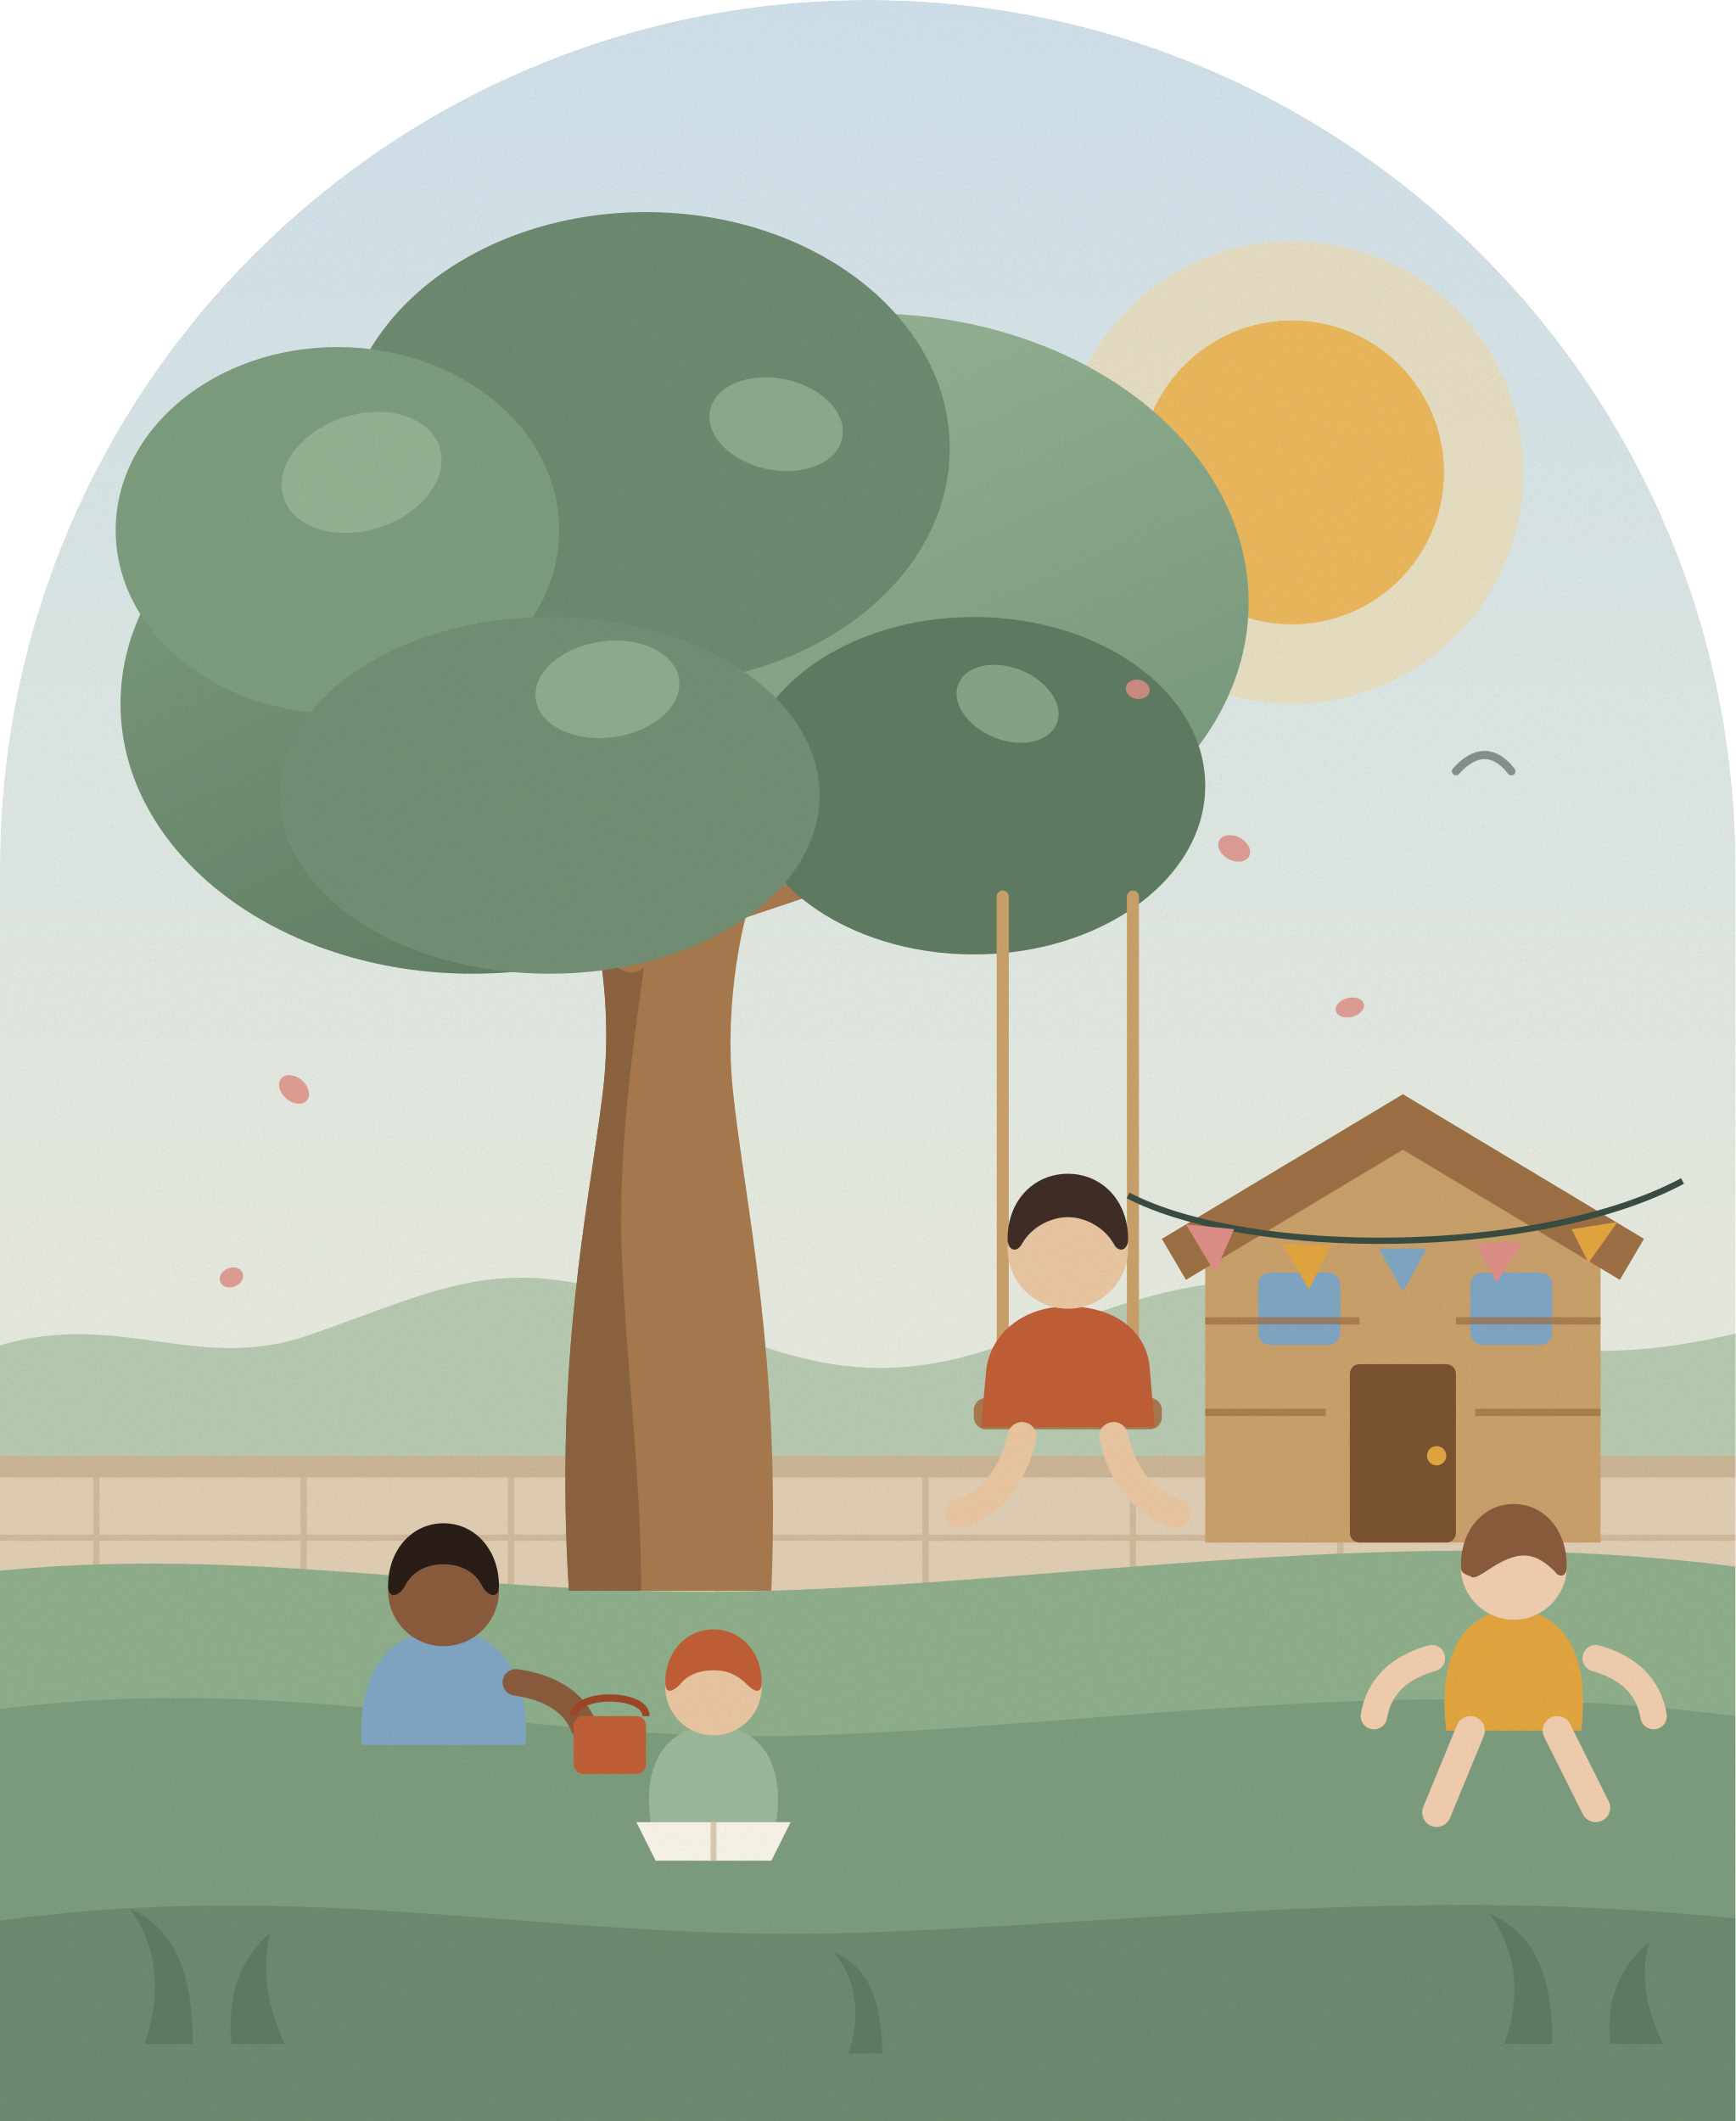
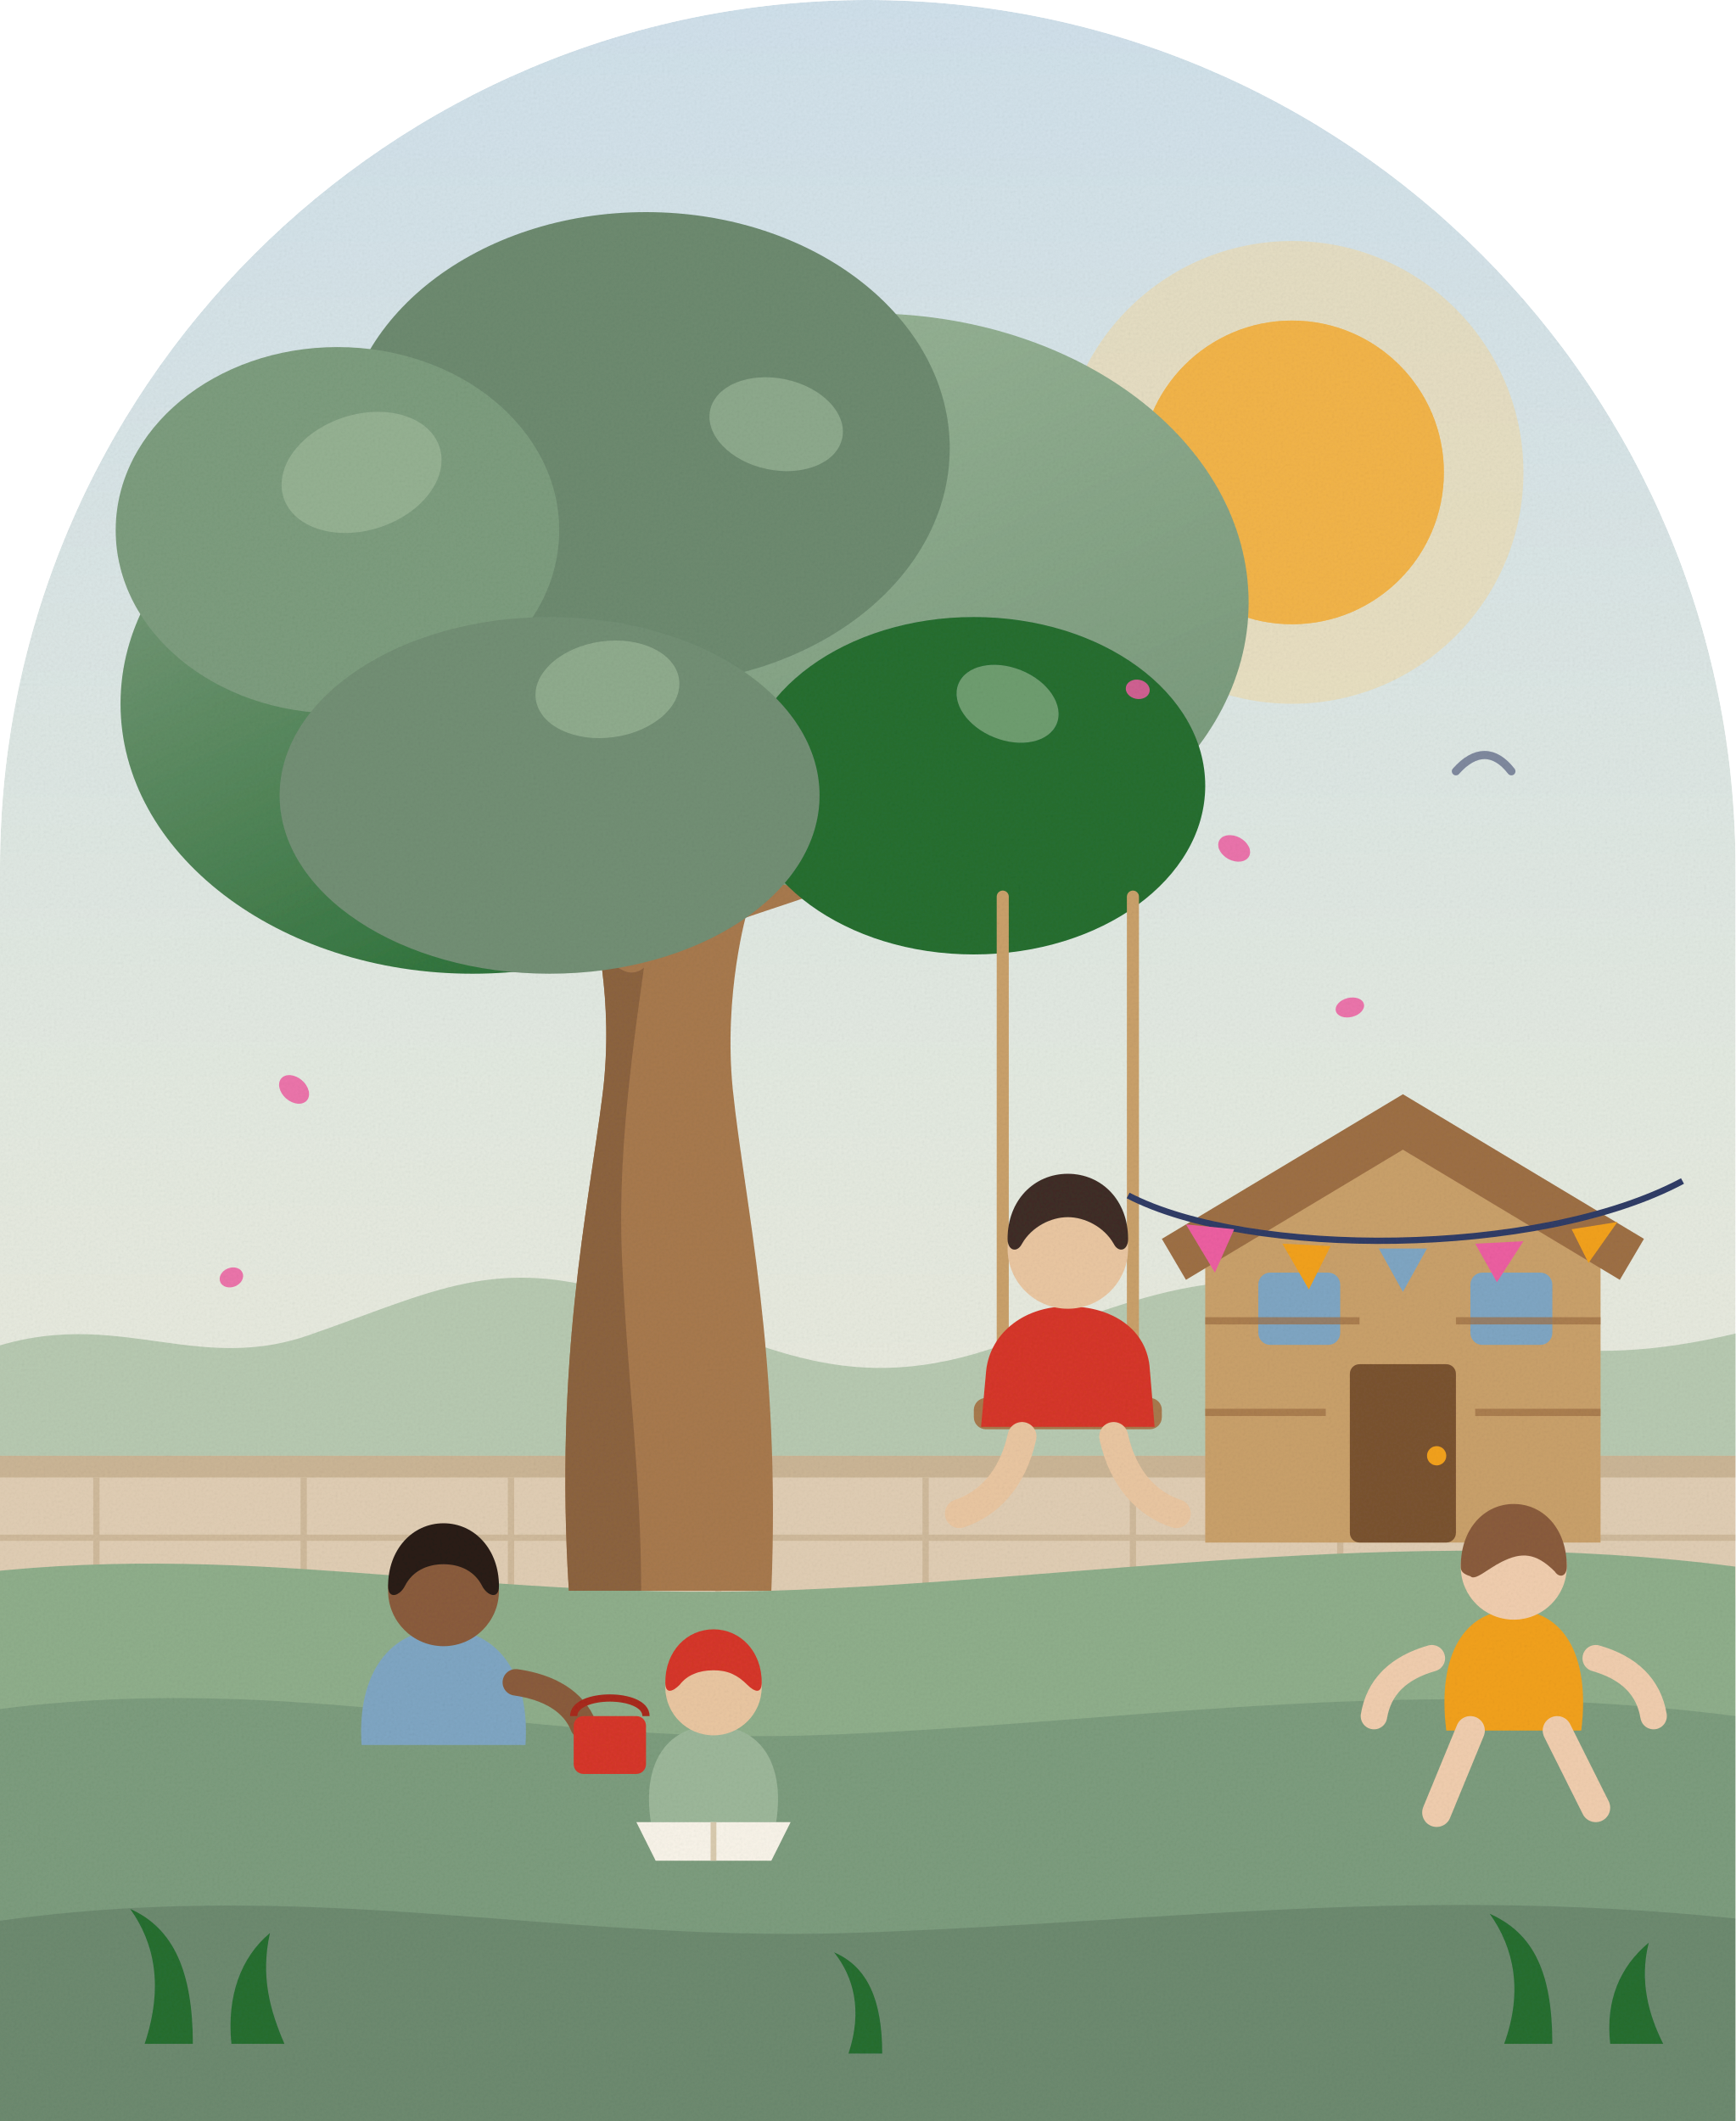
<svg xmlns="http://www.w3.org/2000/svg" viewBox="0 0 720 880" role="img" aria-labelledby="garden-title garden-desc" width="720" height="880">
  <defs>
    <linearGradient id="sky" x1="0" y1="0" x2="0" y2="1">
      <stop offset="0" stop-color="#cfe0ea" />
      <stop offset="0.52" stop-color="#e3e9e0" />
      <stop offset="1" stop-color="#f2ead7" />
    </linearGradient>
    <linearGradient id="canopyA" x1="0.2" y1="0" x2="0.8" y2="1">
      <stop offset="0" stop-color="#7d9c7e" />
-       <stop offset="1" stop-color="#5f7c62" />
+       <stop offset="1" stop-color="#276e33" />
    </linearGradient>
    <linearGradient id="canopyB" x1="0" y1="0" x2="0.6" y2="1">
      <stop offset="0" stop-color="#9cb79a" />
      <stop offset="1" stop-color="#7a9a7c" />
    </linearGradient>
    <filter id="paper" x="-10%" y="-10%" width="120%" height="120%">
      <feTurbulence type="fractalNoise" baseFrequency="0.9" numOctaves="3" seed="7" result="n" />
      <feColorMatrix in="n" type="saturate" values="0" result="ng" />
      <feComponentTransfer in="ng" result="nc">
        <feFuncA type="linear" slope="0.14" />
      </feComponentTransfer>
      <feBlend in="SourceGraphic" in2="nc" mode="multiply" />
    </filter>
    <clipPath id="frame">
      <path d="M0 360C0 161.2 161.2 0 360 0s360 161.2 360 360v520H0Z" />
    </clipPath>
  </defs>
  <g clip-path="url(#frame)" filter="url(#paper)">
    <path d="M0 360C0 161.2 161.2 0 360 0s360 161.2 360 360v520H0Z" fill="url(#sky)" />
    <circle cx="536" cy="196" r="96" fill="#f0d9a4" opacity="0.55" />
-     <circle cx="536" cy="196" r="63" fill="#e2a641" />
+     <circle cx="536" cy="196" r="63" fill="#f2a11c" />
    <circle cx="536" cy="196" r="63" fill="#f2c778" opacity="0.5" />
-     <g stroke="#3b4d43" stroke-width="3.4" fill="none" stroke-linecap="round" opacity="0.55">
+     <g stroke="#313c66" stroke-width="3.4" fill="none" stroke-linecap="round" opacity="0.55">
      <path d="M182 168c9-11 18-11 26 0" />
      <path d="M208 152c7-9 15-9 22 0" />
      <path d="M604 320c8-9 16-9 23 0" />
    </g>
    <path d="M-20 566c62-30 96 6 148-12s78-34 132-16 88 42 150 22 96-40 158-20 96 30 172 8v380H-20Z" fill="#b7c9b1" />
    <path d="M-20 604h760v58H-20Z" fill="#e0cdb4" />
    <path d="M-20 604h760v9H-20Z" fill="#cbb595" />
    <g stroke="#cbb595" stroke-width="2.6" opacity="0.8">
      <path d="M40 613v49M126 613v49M212 613v49M298 613v49M384 613v49M470 613v49M556 613v49M642 613v49" />
      <path d="M-20 638h760" />
    </g>
    <path d="M-20 654c120-16 214 10 340 6s262-28 400-10v240H-20Z" fill="#8fae8b" />
    <path d="M-20 712c132-22 232 12 356 8s244-26 384-8v168H-20Z" fill="#7d9c7e" />
    <path d="M-20 800c140-24 246 6 372 2s232-20 368-6v84H-20Z" fill="#6d8a70" />
    <g>
      <path d="M236 660c-6-96 8-158 14-206 5-40-4-72-4-72l64-4s-10 34-6 74c5 48 20 110 16 208Z" fill="#a7794e" />
      <path d="M236 660c-6-96 8-158 14-206 5-40-4-72-4-72l24-1c-6 44-14 92-12 140 2 48 8 92 8 139Z" fill="#8c6340" />
      <g stroke="#a7794e" stroke-width="15" stroke-linecap="round" fill="none">
        <path d="M262 396c-30-16-58-22-84-46" />
        <path d="M290 380c34-14 66-18 96-44" />
        <path d="M280 352c14-24 24-42 24-70" />
      </g>
      <ellipse cx="196" cy="292" rx="146" ry="112" fill="url(#canopyA)" />
      <ellipse cx="360" cy="250" rx="158" ry="120" fill="url(#canopyB)" />
      <ellipse cx="268" cy="186" rx="126" ry="98" fill="#6d8a70" />
      <ellipse cx="140" cy="220" rx="92" ry="76" fill="#7d9c7e" />
-       <ellipse cx="404" cy="326" rx="96" ry="70" fill="#5f7c62" />
+       <ellipse cx="404" cy="326" rx="96" ry="70" fill="#276e33" />
      <ellipse cx="228" cy="330" rx="112" ry="74" fill="#728f74" />
      <g fill="#a8c2a3" opacity="0.55">
        <ellipse cx="150" cy="196" rx="34" ry="24" transform="rotate(-18 150 196)" />
        <ellipse cx="322" cy="176" rx="28" ry="19" transform="rotate(12 322 176)" />
        <ellipse cx="252" cy="286" rx="30" ry="20" transform="rotate(-8 252 286)" />
        <ellipse cx="418" cy="292" rx="22" ry="15" transform="rotate(22 418 292)" />
      </g>
    </g>
    <g>
      <path d="M416 372v212M470 372v212" stroke="#c9a06a" stroke-width="5" stroke-linecap="round" />
      <rect x="404" y="580" width="78" height="13" rx="5" fill="#a7794e" />
      <g>
-         <path d="M443 542c-19 0-33 12-34 28l-2 22h72l-2-24c-1-16-15-26-34-26Z" fill="#c05f38" />
+         <path d="M443 542c-19 0-33 12-34 28l-2 22h72l-2-24c-1-16-15-26-34-26Z" fill="#d6382a" />
        <circle cx="443" cy="518" r="25" fill="#e9c6a1" />
        <path d="M418 514c0-16 11-27 25-27s25 11 25 27c0 5-4 6-6 2-4-7-12-11-19-11s-15 4-19 11c-2 4-6 3-6-2Z" fill="#3f2f28" />
        <path d="M424 596c-4 18-14 28-26 32M462 596c4 18 14 28 26 32" stroke="#e9c6a1" stroke-width="12" stroke-linecap="round" fill="none" />
      </g>
    </g>
    <g transform="translate(508 470)">
      <path d="M-8 40 74-8l82 48v130H-8Z" fill="#c9a06a" />
      <path d="M-26 44 74-16l100 60-10 17-90-54-90 54Z" fill="#9d6f45" />
      <rect x="52" y="96" width="44" height="74" rx="4" fill="#7a5233" />
-       <circle cx="88" cy="134" r="4" fill="#e2a641" />
+       <circle cx="88" cy="134" r="4" fill="#f2a11c" />
      <rect x="14" y="58" width="34" height="30" rx="5" fill="#7fa6c3" />
      <rect x="102" y="58" width="34" height="30" rx="5" fill="#7fa6c3" />
      <g stroke="#9d6f45" stroke-width="3" opacity="0.7">
        <path d="M-8 78h64M96 78h60M-8 116h50M104 116h52" />
      </g>
-       <path d="M-40 26C10 52 130 52 190 20" stroke="#3b4d43" stroke-width="2.6" fill="none" />
+       <path d="M-40 26C10 52 130 52 190 20" stroke="#313c66" stroke-width="2.6" fill="none" />
      <g>
-         <path d="M-16 38l20 2-8 18Z" fill="#dd8f86" />
-         <path d="M24 46l20 1-9 18Z" fill="#e2a641" />
+         <path d="M-16 38l20 2-8 18Z" fill="#ec5fa1" />
+         <path d="M24 46l20 1-9 18Z" fill="#f2a11c" />
        <path d="M64 48l20 0-10 18Z" fill="#7fa6c3" />
-         <path d="M104 46l20-1-11 17Z" fill="#dd8f86" />
-         <path d="M144 40l19-3-12 17Z" fill="#e2a641" />
+         <path d="M104 46l20-1-11 17Z" fill="#ec5fa1" />
+         <path d="M144 40l19-3-12 17Z" fill="#f2a11c" />
      </g>
    </g>
    <g transform="translate(150 640)">
      <path d="M0 84c-2-30 12-48 34-48s36 18 34 48Z" fill="#7fa6c3" />
      <circle cx="34" cy="20" r="23" fill="#8a5c3d" />
      <path d="M11 18c0-15 10-26 23-26s23 11 23 26c0 6-5 4-7 0-3-6-9-9-16-9s-13 3-16 9c-2 4-7 6-7 0Z" fill="#2b1f19" />
      <path d="M64 58c14 2 24 8 28 18" stroke="#8a5c3d" stroke-width="11" stroke-linecap="round" fill="none" />
-       <rect x="88" y="72" width="30" height="24" rx="4" fill="#c05f38" />
-       <path d="M88 72c0-10 30-10 30 0" stroke="#9d4726" stroke-width="3" fill="none" />
+       <rect x="88" y="72" width="30" height="24" rx="4" fill="#d6382a" />
+       <path d="M88 72c0-10 30-10 30 0" stroke="#a82a1e" stroke-width="3" fill="none" />
    </g>
    <g transform="translate(596 626)">
-       <path d="M4 92C0 60 12 42 32 42s32 18 28 50Z" fill="#e2a641" />
+       <path d="M4 92C0 60 12 42 32 42s32 18 28 50Z" fill="#f2a11c" />
      <circle cx="32" cy="24" r="22" fill="#f0cdae" />
      <path d="M10 24c0-16 10-26 22-26s22 10 22 26c0 4-3 5-5 2-8-8-14-8-22-4-6 3-11 8-13 6-3-1-4-2-4-4Z" fill="#8a5c3d" />
      <path d="M-2 62c-14 4-22 12-24 24M66 62c14 4 22 12 24 24" stroke="#f0cdae" stroke-width="11" stroke-linecap="round" fill="none" />
      <path d="M14 92l-14 34M50 92l16 32" stroke="#f0cdae" stroke-width="12" stroke-linecap="round" fill="none" />
    </g>
    <g transform="translate(268 682)">
      <path d="M2 74C-2 48 10 34 28 34s30 14 26 40Z" fill="#9cb79a" />
      <circle cx="28" cy="18" r="20" fill="#e9c6a1" />
-       <path d="M8 16C8 3 17-6 28-6s20 9 20 22c0 5-3 4-6 1-4-4-8-6-14-6s-11 2-14 6c-3 3-6 4-6-1Z" fill="#c05f38" />
+       <path d="M8 16C8 3 17-6 28-6s20 9 20 22c0 5-3 4-6 1-4-4-8-6-14-6s-11 2-14 6c-3 3-6 4-6-1Z" fill="#d6382a" />
      <path d="M-4 74h64l-8 16H4Z" fill="#f8f3e8" />
      <path d="M28 74v16" stroke="#d9cbaf" stroke-width="2.4" />
    </g>
-     <g fill="#5f7c62">
+     <g fill="#276e33">
      <path d="M60 848c8-24 4-42-6-56 18 8 26 26 26 56Z" />
      <path d="M96 848c-2-20 4-36 16-46-4 18 0 32 6 46Z" />
      <path d="M624 848c8-22 4-40-6-54 18 8 26 24 26 54Z" />
      <path d="M668 848c-2-18 4-32 16-42-4 16 0 30 6 42Z" />
      <path d="M352 852c6-18 2-32-6-42 14 6 20 20 20 42Z" />
    </g>
-     <g fill="#dd8f86" opacity="0.85">
+     <g fill="#ec5fa1" opacity="0.85">
      <ellipse cx="512" cy="352" rx="7" ry="5" transform="rotate(28 512 352)" />
      <ellipse cx="560" cy="418" rx="6" ry="4" transform="rotate(-14 560 418)" />
      <ellipse cx="122" cy="452" rx="7" ry="5" transform="rotate(41 122 452)" />
      <ellipse cx="96" cy="530" rx="5" ry="4" transform="rotate(-22 96 530)" />
      <ellipse cx="472" cy="286" rx="5" ry="4" transform="rotate(11 472 286)" />
    </g>
  </g>
</svg>
